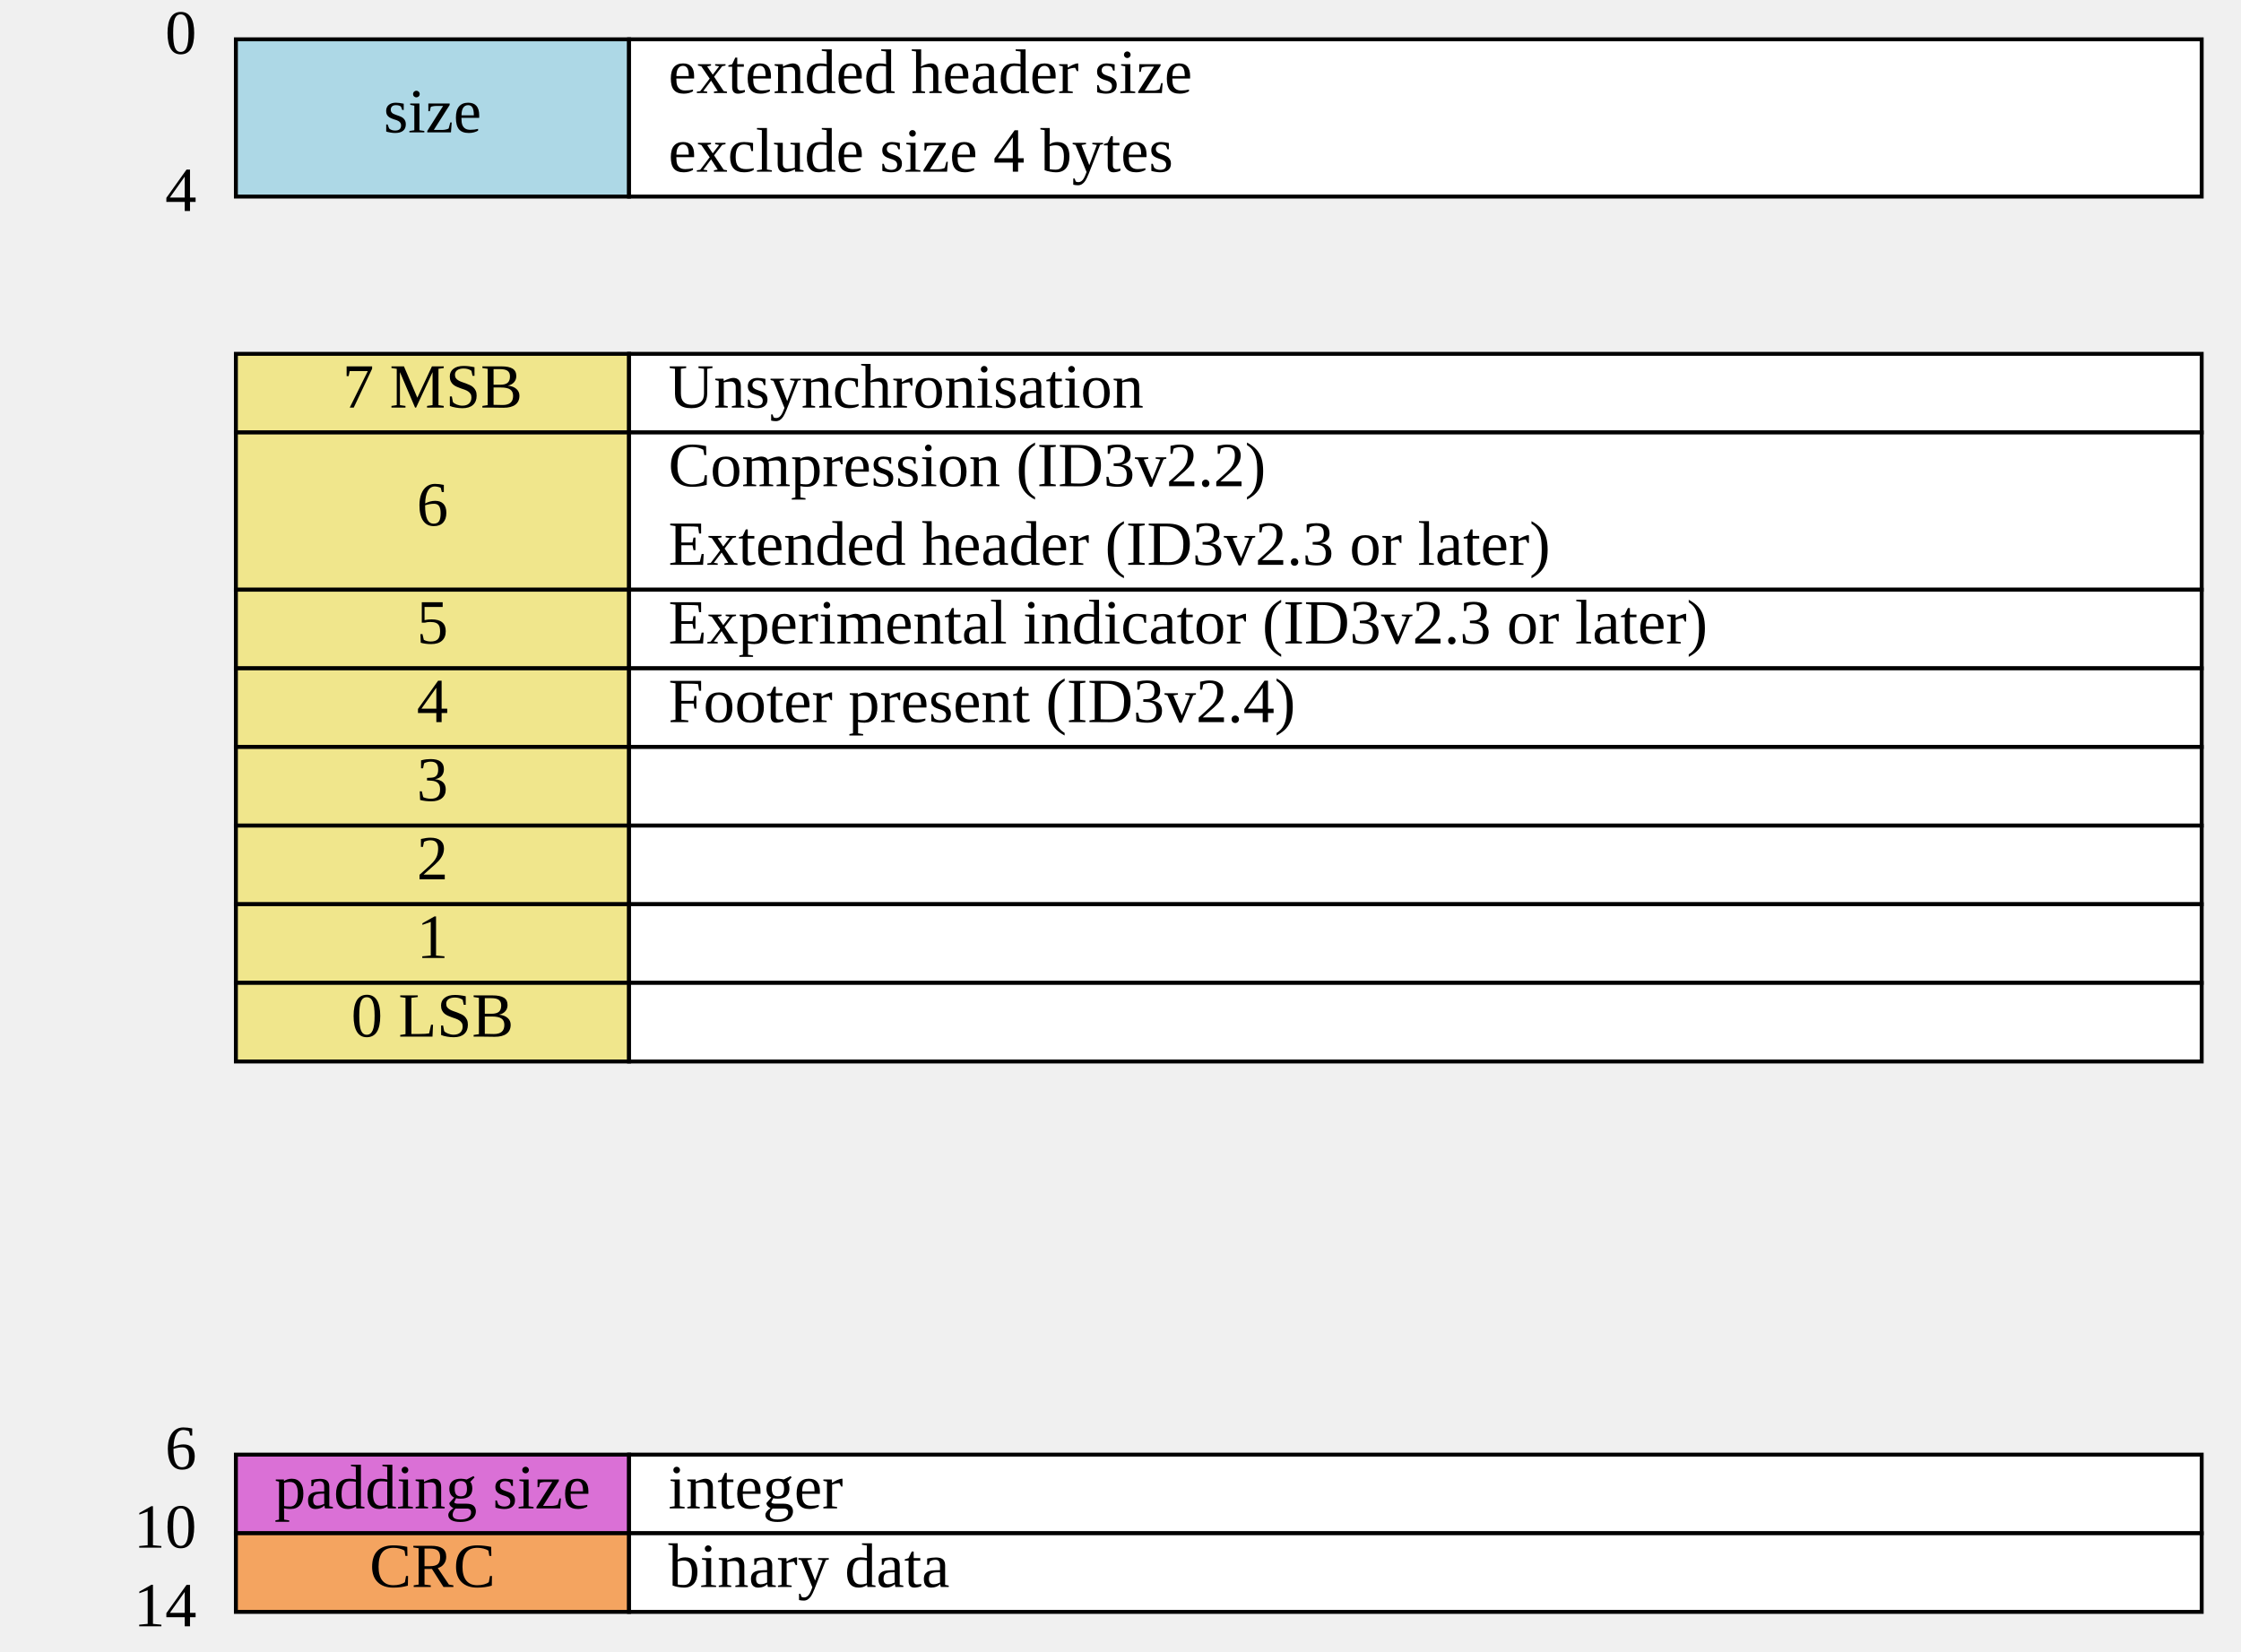
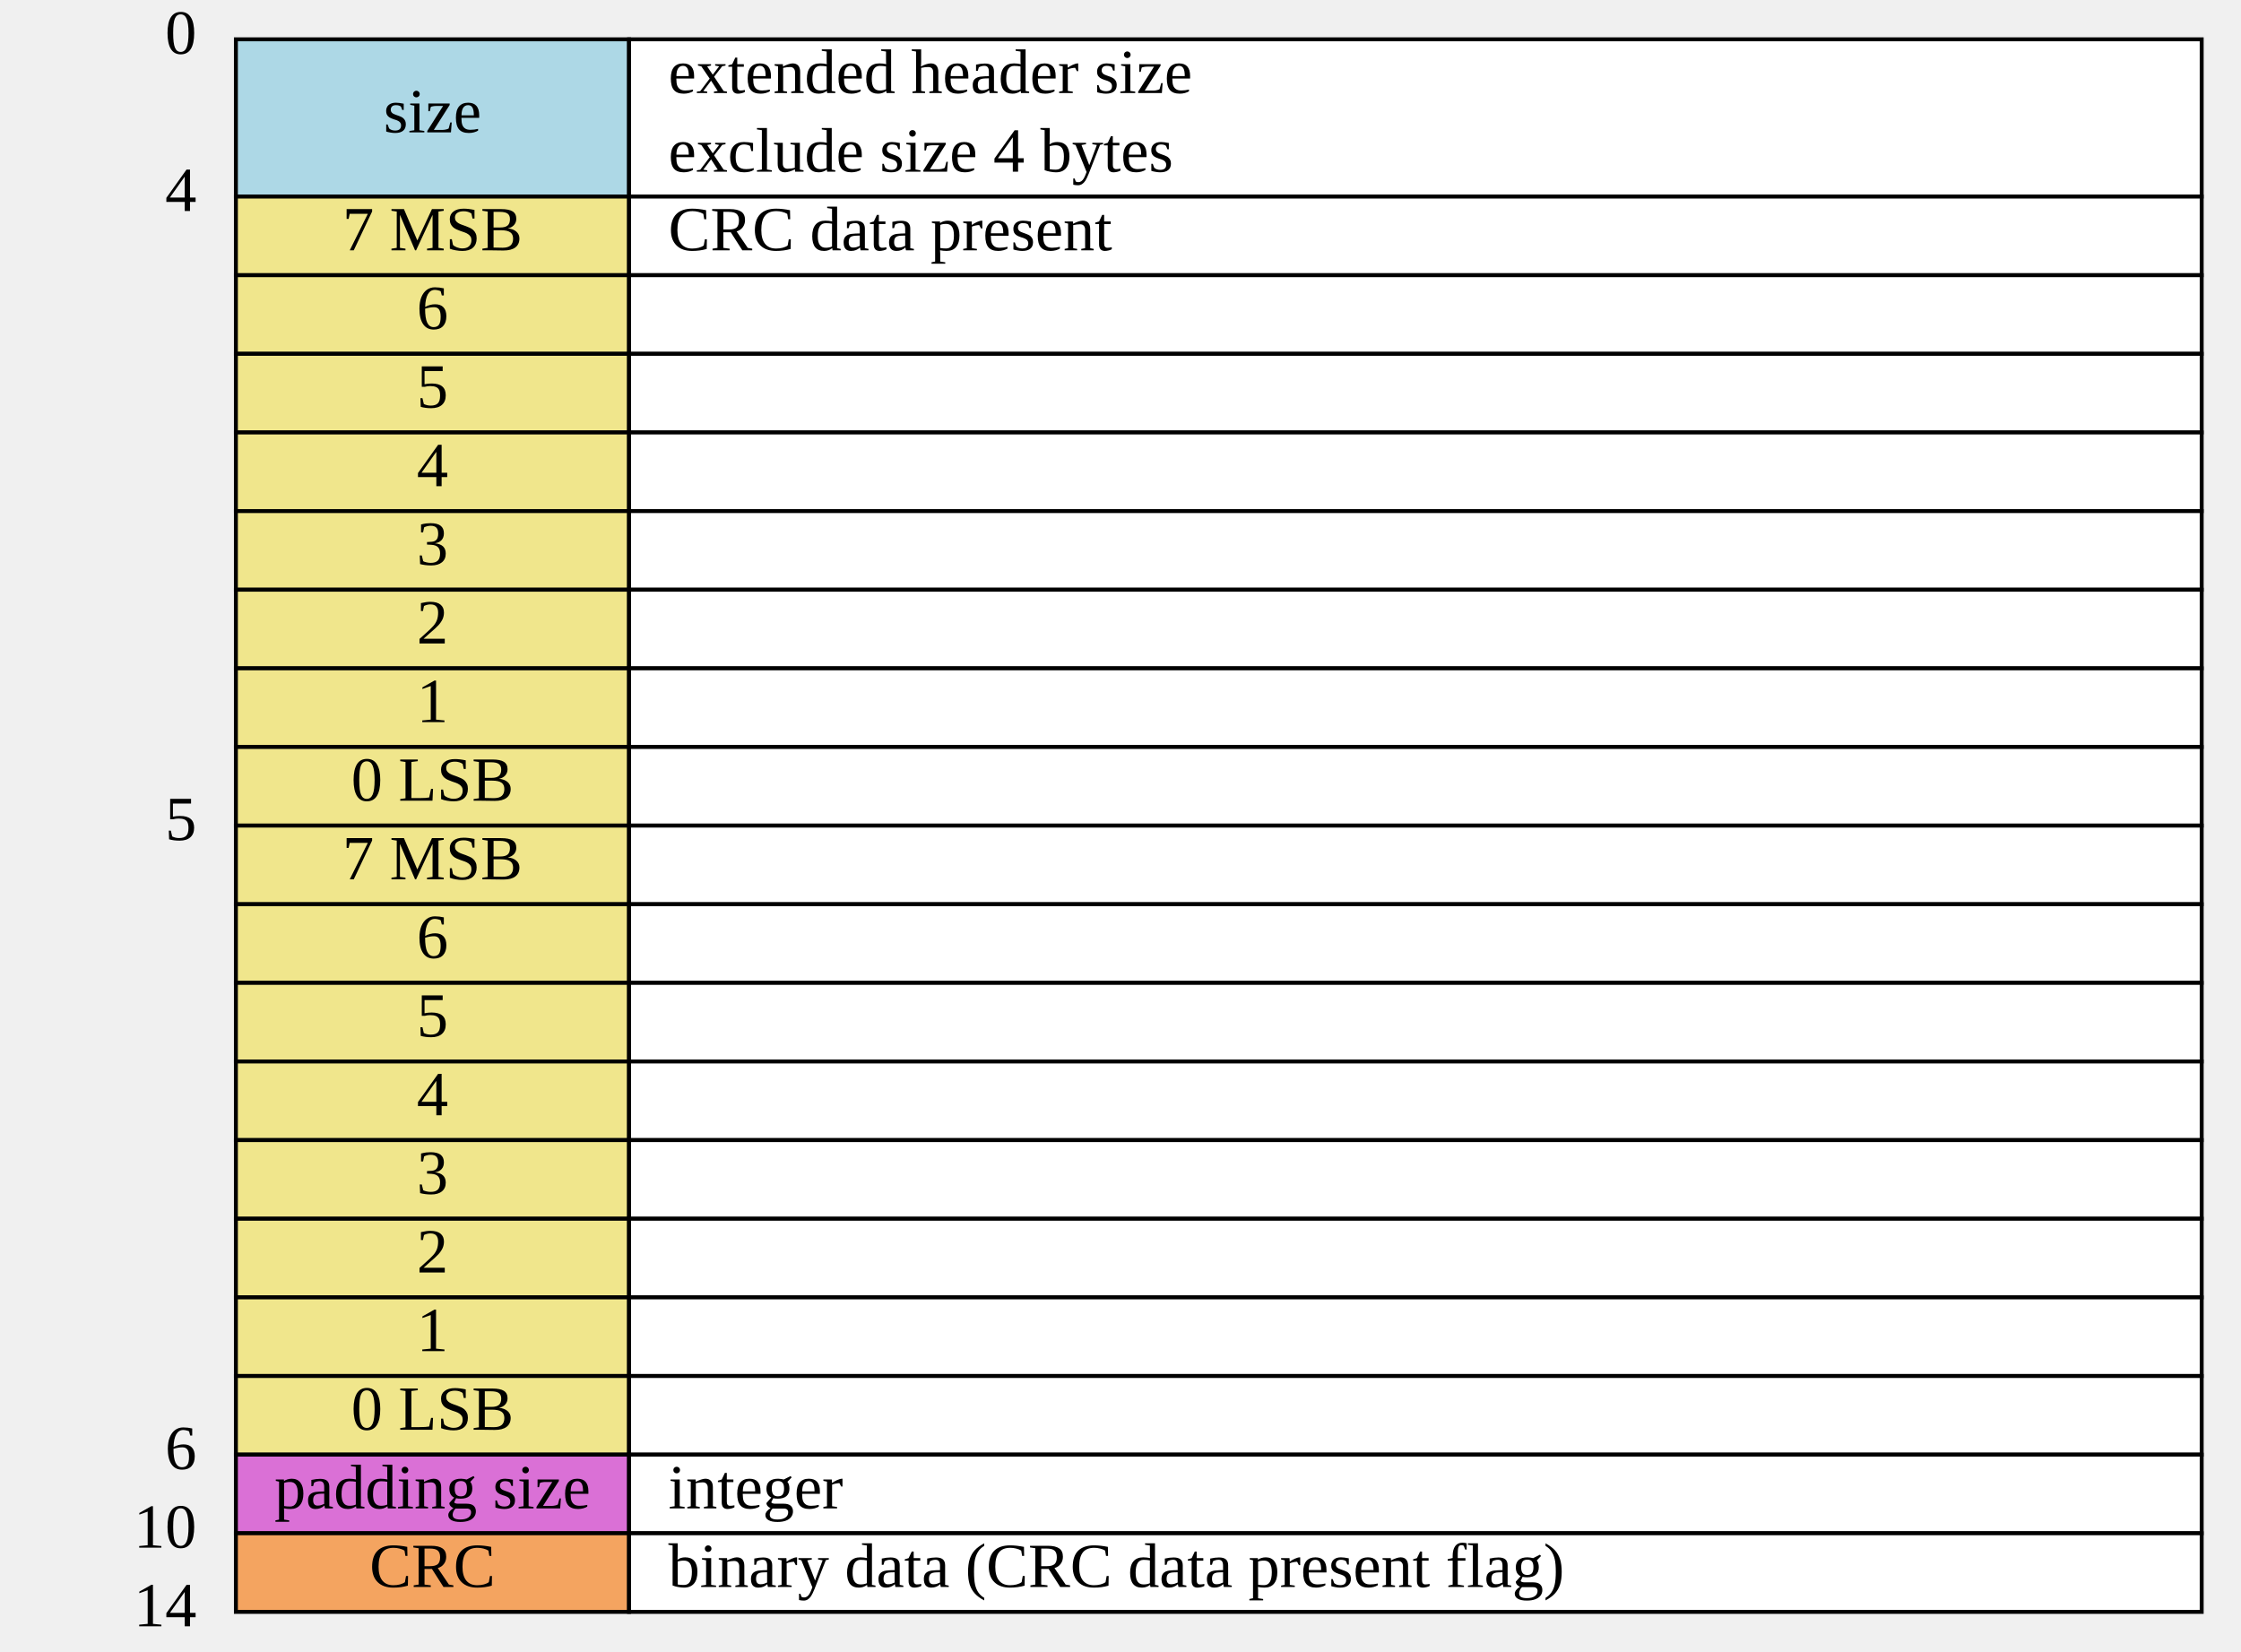
<svg xmlns="http://www.w3.org/2000/svg" viewBox="0 0 570 420">
  <style>
    rect {
      stroke: black;
      fill: white;
    }
    .con { fill: lightblue }
    .ast { fill: yellowgreen }
    .int { fill: orchid }
    .sin { fill: mediumorchid }
    .bin { fill: sandybrown }
    .flg { fill: khaki }
    .pos { fill: gray }
    text {
      stroke: none;
      fill: black;
      font-size: 16px;
      text-anchor: middle;
      dominant-baseline: middle;
    }
    .ofs { text-anchor: end }
    .ifo { text-anchor: start }
  </style>
  <text x="50" y="10" class="ofs">0</text>
  <rect x="60" y="10" height="40" width="100" class="con" />
  <rect x="160" y="10" height="40" width="400" />
  <text x="110" y="30">size</text>
  <text x="170" y="20" class="ifo">extended header size</text>
  <text x="170" y="40" class="ifo">exclude size 4 bytes</text>
  <text x="50" y="50" class="ofs">4</text>
+   <rect x="60" y="50" height="20" width="100" class="flg" />
+   <rect x="160" y="50" height="20" width="400" />
+   <text x="110" y="60">7 MSB</text>
+   <text x="170" y="60" class="ifo">CRC data present</text>
+   <rect x="60" y="70" height="20" width="100" class="flg" />
+   <rect x="160" y="70" height="20" width="400" />
+   <text x="110" y="80">6</text>
+   <text x="170" y="80" class="ifo" />
  <rect x="60" y="90" height="20" width="100" class="flg" />
  <rect x="160" y="90" height="20" width="400" />
-   <text x="110" y="100">7 MSB</text>
-   <text x="170" y="100" class="ifo">Unsynchronisation</text>
-   <rect x="60" y="110" height="40" width="100" class="flg" />
-   <rect x="160" y="110" height="40" width="400" />
-   <text x="110" y="130">6</text>
-   <text x="170" y="120" class="ifo">Compression (ID3v2.2)</text>
-   <text x="170" y="140" class="ifo">Extended header (ID3v2.3 or later)</text>
+   <text x="110" y="100">5</text>
+   <text x="170" y="100" class="ifo" />
+   <rect x="60" y="110" height="20" width="100" class="flg" />
+   <rect x="160" y="110" height="20" width="400" />
+   <text x="110" y="120">4</text>
+   <text x="170" y="120" class="ifo" />
+   <rect x="60" y="130" height="20" width="100" class="flg" />
+   <rect x="160" y="130" height="20" width="400" />
+   <text x="110" y="140">3</text>
+   <text x="170" y="140" class="ifo" />
  <rect x="60" y="150" height="20" width="100" class="flg" />
  <rect x="160" y="150" height="20" width="400" />
-   <text x="110" y="160">5</text>
-   <text x="170" y="160" class="ifo">Experimental indicator (ID3v2.3 or later)</text>
+   <text x="110" y="160">2</text>
+   <text x="170" y="160" class="ifo" />
  <rect x="60" y="170" height="20" width="100" class="flg" />
  <rect x="160" y="170" height="20" width="400" />
-   <text x="110" y="180">4</text>
-   <text x="170" y="180" class="ifo">Footer present (ID3v2.4)</text>
+   <text x="110" y="180">1</text>
+   <text x="170" y="180" class="ifo" />
  <rect x="60" y="190" height="20" width="100" class="flg" />
  <rect x="160" y="190" height="20" width="400" />
-   <text x="110" y="200">3</text>
+   <text x="110" y="200">0 LSB</text>
  <text x="170" y="200" class="ifo" />
+   <text x="50" y="210" class="ofs">5</text>
  <rect x="60" y="210" height="20" width="100" class="flg" />
  <rect x="160" y="210" height="20" width="400" />
-   <text x="110" y="220">2</text>
+   <text x="110" y="220">7 MSB</text>
  <text x="170" y="220" class="ifo" />
  <rect x="60" y="230" height="20" width="100" class="flg" />
  <rect x="160" y="230" height="20" width="400" />
-   <text x="110" y="240">1</text>
+   <text x="110" y="240">6</text>
  <text x="170" y="240" class="ifo" />
  <rect x="60" y="250" height="20" width="100" class="flg" />
  <rect x="160" y="250" height="20" width="400" />
-   <text x="110" y="260">0 LSB</text>
+   <text x="110" y="260">5</text>
  <text x="170" y="260" class="ifo" />
+   <rect x="60" y="270" height="20" width="100" class="flg" />
+   <rect x="160" y="270" height="20" width="400" />
+   <text x="110" y="280">4</text>
+   <text x="170" y="280" class="ifo" />
+   <rect x="60" y="290" height="20" width="100" class="flg" />
+   <rect x="160" y="290" height="20" width="400" />
+   <text x="110" y="300">3</text>
+   <text x="170" y="300" class="ifo" />
+   <rect x="60" y="310" height="20" width="100" class="flg" />
+   <rect x="160" y="310" height="20" width="400" />
+   <text x="110" y="320">2</text>
+   <text x="170" y="320" class="ifo" />
+   <rect x="60" y="330" height="20" width="100" class="flg" />
+   <rect x="160" y="330" height="20" width="400" />
+   <text x="110" y="340">1</text>
+   <text x="170" y="340" class="ifo" />
+   <rect x="60" y="350" height="20" width="100" class="flg" />
+   <rect x="160" y="350" height="20" width="400" />
+   <text x="110" y="360">0 LSB</text>
+   <text x="170" y="360" class="ifo" />
  <text x="50" y="370" class="ofs">6</text>
  <rect x="60" y="370" height="20" width="100" class="int" />
  <rect x="160" y="370" height="20" width="400" />
  <text x="110" y="380">padding size</text>
  <text x="170" y="380" class="ifo">integer</text>
  <text x="50" y="390" class="ofs">10</text>
  <rect x="60" y="390" height="20" width="100" class="bin" />
  <rect x="160" y="390" height="20" width="400" />
  <text x="110" y="400">CRC</text>
-   <text x="170" y="400" class="ifo">binary data</text>
+   <text x="170" y="400" class="ifo">binary data (CRC data present flag)</text>
  <text x="50" y="410" class="ofs">14</text>
</svg>
